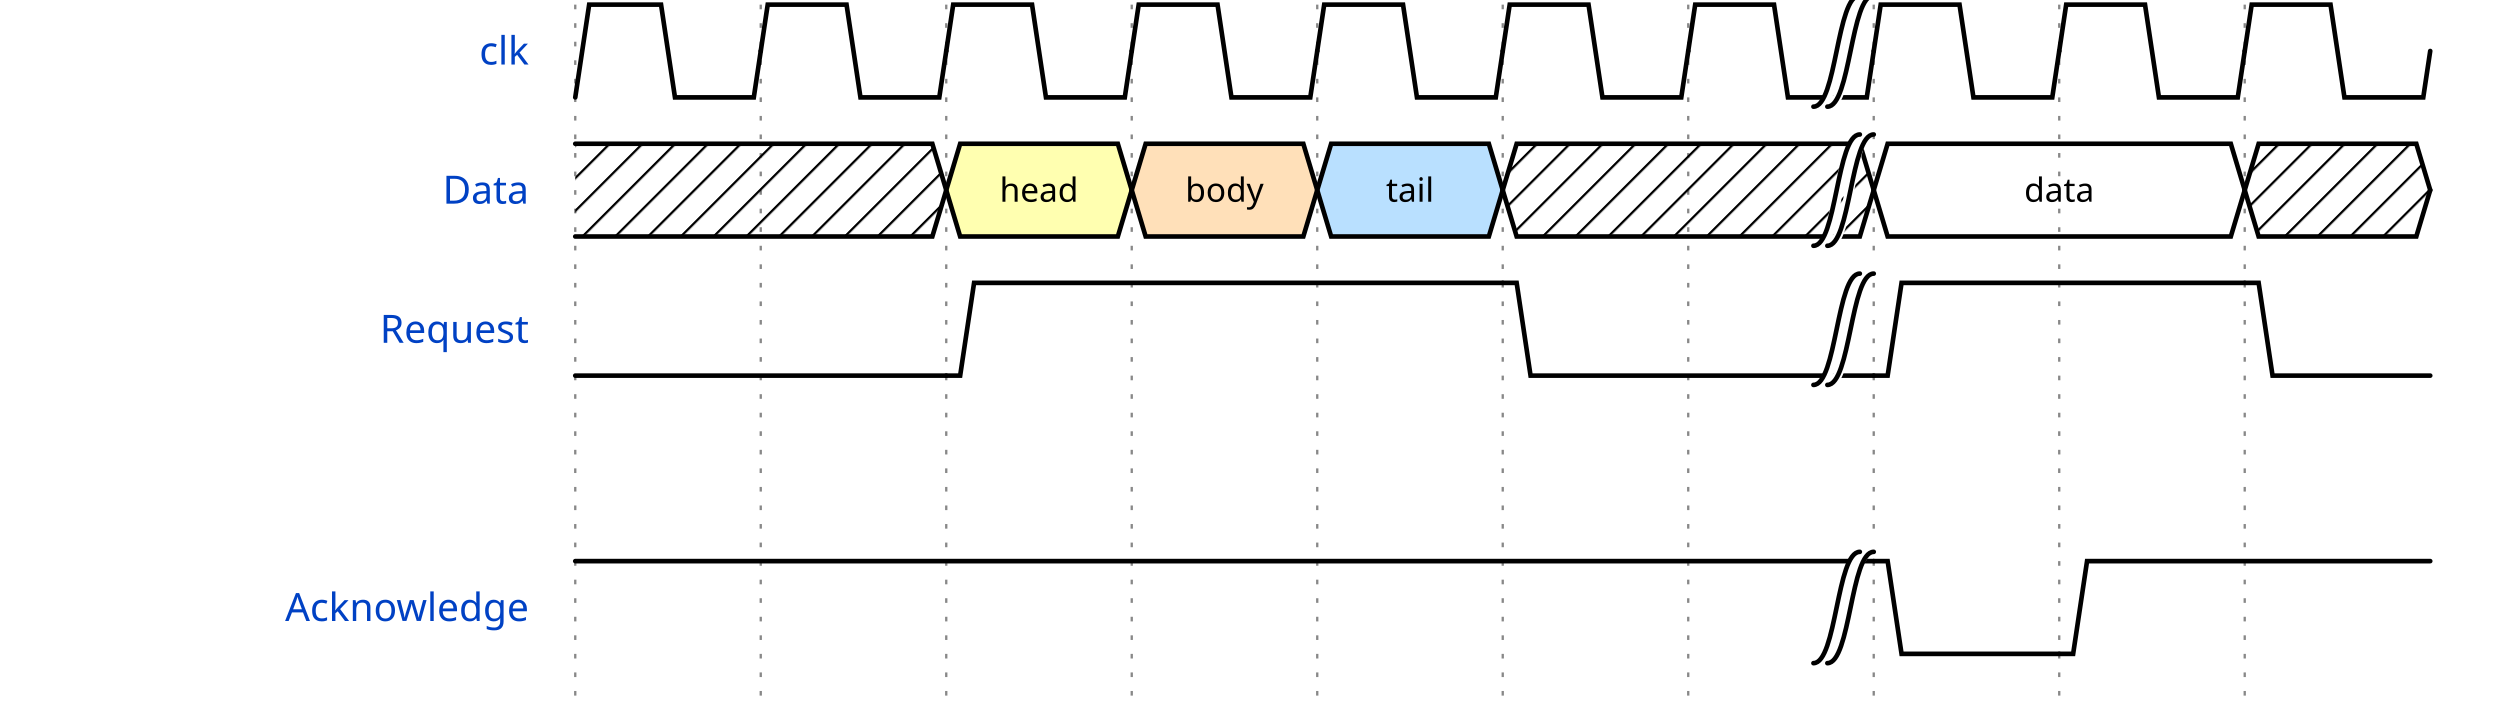
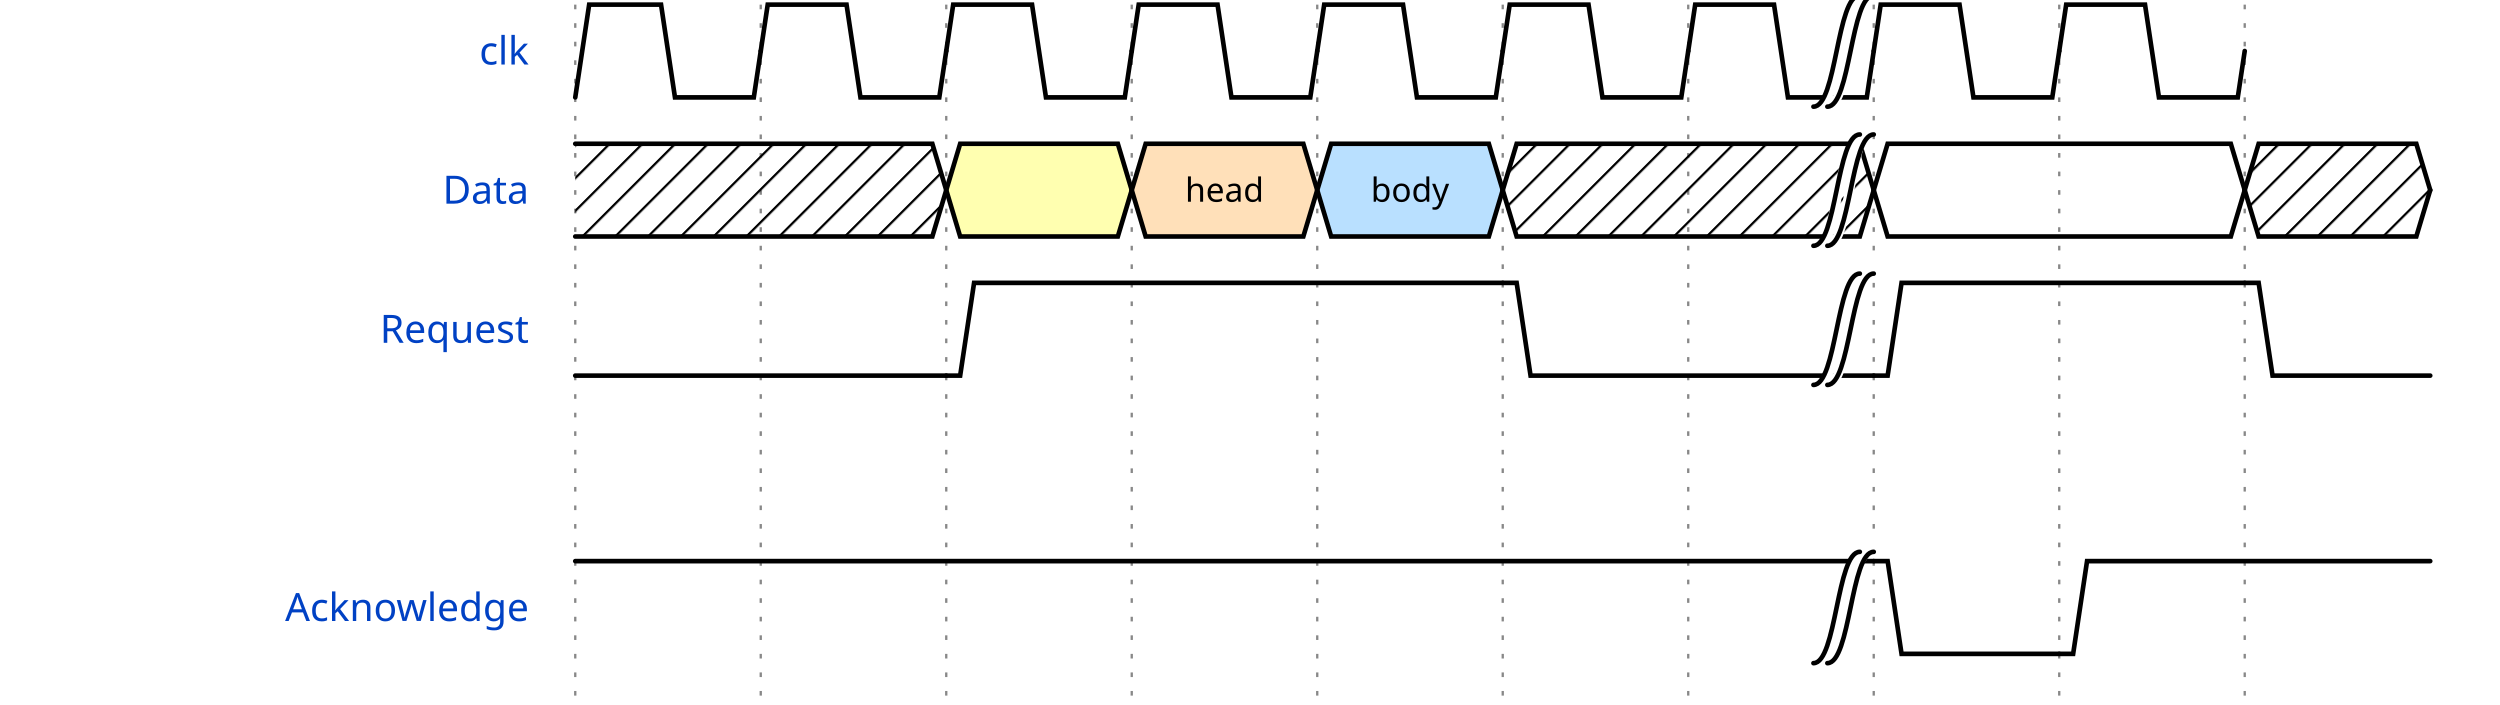
<svg xmlns="http://www.w3.org/2000/svg" width="532" height="150.0" viewBox="-1 -1 533 152.0">
  <style>
.title {fill: rgba(0, 65, 196, 255);font-weight: 500;font-size: 0.700em;font-family: Fira Mono;text-align: right;text-anchor: end;dominant-baseline: middle;alignment-baseline: central;}
.text {fill: rgba(0, 0, 0, 255);font-size: 0.900em;font-style: normal;font-variant: normal;font-weight: 500;font-stretch: normal;text-align: center;font-family: Fira Mono;}
.attr {fill: rgba(0, 0, 0, 255);font-size: 9.000px;font-style: normal;font-variant: normal;font-weight: 200;font-stretch: normal;text-align: center;font-family: Fira Mono;text-anchor: middle;dominant-baseline: middle;alignment-baseline: central;}
.path {fill: none;stroke: rgba(0, 0, 0, 255);stroke-width: 1;stroke-linecap: round;stroke-linejoin: miter;stroke-miterlimit: 4;stroke-dasharray: none;}
.stripe {fill: none;stroke: rgba(0, 0, 0, 255);stroke-width: 0.5;stroke-linecap: round;stroke-linejoin: miter;stroke-miterlimit: 4;stroke-dasharray: none;}
.data {fill: rgba(0, 0, 0, 255);font-size: 0.600em;font-style: normal;font-variant: normal;font-weight: 500;font-stretch: normal;text-align: center;font-family: Fira Mono;text-anchor: middle;dominant-baseline: middle;alignment-baseline: central;}
.arrow {fill: rgba(0, 0, 0, 255);stroke: none;}
.hide {fill: rgba(255, 255, 255, 255);stroke: rgba(255, 255, 255, 255);stroke-width: 2;}
.hatch {fill: url(#diagonalHatch);}
.s2-polygon {fill: rgba(0, 0, 0, 0);stroke: none;}
.s3-polygon {fill: rgba(255, 255, 176, 255);stroke: none;}
.s4-polygon {fill: rgba(255, 224, 185, 255);stroke: none;}
.s5-polygon {fill: rgba(185, 224, 255, 255);stroke: none;}
.tick {stroke: rgba(136, 136, 136, 255);stroke-width: 0.5;stroke-dasharray: 1, 3;}
.big_gap {stroke: rgba(136, 136, 136, 255);stroke-width: 0.5;stroke-dasharray: none;}
.edge {fill: none;stroke: rgba(0, 0, 255, 255);stroke-width: 1;}
.edge-arrow {fill: rgba(0, 0, 255, 255);stroke: none;overflow: visible;}
.edge-text {font-family: Fira Mono;font-size: 0.625em;fill: rgba(0, 0, 0, 255);filter: #solid;transform: translate(0, 2.5px);text-anchor: middle;}
.edge-background {fill: rgba(255, 255, 255, 255);stroke: rgba(255, 255, 255, 255);stroke-width: 2;}
.border {stroke-width: 1.25;stroke: rgba(0, 0, 0, 255);}
.h1 {fill: rgba(0, 0, 0, 255);font-size: 15.258px;font-weight: bold;font-family: Fira Mono;text-align: left;dominant-baseline: middle;}
.h2 {fill: rgba(0, 0, 0, 255);font-size: 12.208px;font-weight: bold;font-family: Fira Mono;text-align: left;dominant-baseline: middle;}
.h3 {fill: rgba(0, 0, 0, 255);font-size: 9.767px;font-weight: bold;font-family: Fira Mono;text-align: left;dominant-baseline: middle;}
.h4 {fill: rgba(0, 0, 0, 255);font-size: 7.817px;font-weight: bold;font-family: Fira Mono;text-align: left;dominant-baseline: middle;}
.h5 {fill: rgba(0, 0, 0, 255);font-size: 6.250px;font-weight: bold;font-family: Fira Mono;text-align: left;dominant-baseline: middle;}
.h6 {fill: rgba(0, 0, 0, 255);font-size: 5.000px;font-weight: bold;font-family: Fira Mono;text-align: left;dominant-baseline: middle;}
.reg-data {fill: rgba(0, 0, 0, 255);font-size: 0.800em;font-style: normal;font-variant: normal;font-weight: 500;font-stretch: normal;text-align: center;font-family: Fira Mono;text-anchor: middle;dominant-baseline: middle;alignment-baseline: central;}
.reg-pos {fill: rgba(0, 0, 0, 255);font-size: 0.600em;font-style: normal;font-variant: normal;font-weight: 500;font-stretch: normal;text-align: center;font-family: Fira Mono;text-anchor: middle;dominant-baseline: middle;alignment-baseline: central;}</style>
  <defs>
    <pattern id="diagonalHatch" width="5" height="5" patternTransform="rotate(45 0 0)" patternUnits="userSpaceOnUse">
      <line x1="0" y1="0" x2="0" y2="5" style="stroke:black; stroke-width:1" />
    </pattern>
    <marker id="arrow" viewBox="0 0 10 10" refX="10" refY="5" markerWidth="7" markerHeight="7" markerUnits="userSpaceOnUse" orient="auto-start-reverse" style="fill:#00F;">
      <path d="M 0 0 L 10 5 L 0 10 z" />
    </marker>
    <filter x="0" y="0" width="1" height="1" id="solid">
      <feFlood flood-color="white" />
      <feComposite in="SourceGraphic" />
    </filter>
  </defs>
  <g id="a">
    <g id="ticks_6" transform="translate(120, 0)">
      <path d="M0,0 L0,150.0" class="tick" style="fill: none;" />
      <path d="M40,0 L40,150.0" class="tick" style="fill: none;" />
      <path d="M80,0 L80,150.0" class="tick" style="fill: none;" />
      <path d="M120,0 L120,150.0" class="tick" style="fill: none;" />
      <path d="M160,0 L160,150.0" class="tick" style="fill: none;" />
      <path d="M200,0 L200,150.0" class="tick" style="fill: none;" />
      <path d="M240,0 L240,150.0" class="tick" style="fill: none;" />
      <path d="M280,0 L280,150.0" class="tick" style="fill: none;" />
      <path d="M320,0 L320,150.0" class="tick" style="fill: none;" />
      <path d="M360,0 L360,150.0" class="tick" style="fill: none;" />
    </g>
    <g id="clk" transform="translate(120, 0)">
      <text x="-10" y="10" class="title" style="stroke: none;">clk</text>
-       <g data-symbol="BRICKS.pclk" transform="translate(0, 0)" class="s2">
+       <g data-symbol="p" transform="translate(0, 0)" class="s2">
        <path d="M0,20 L3.0,0 L18.5,0 L21.5,20 L38.5,20 L40,10.0" class="path" style="fill: none;" />
      </g>
-       <g data-symbol="BRICKS.pclk" transform="translate(40, 0)" class="s2">
+       <g data-symbol="p" transform="translate(40, 0)" class="s2">
        <path d="M0,10.0 L1.5,0 L18.5,0 L21.5,20 L38.5,20 L40,10.0" class="path" style="fill: none;" />
      </g>
-       <g data-symbol="BRICKS.pclk" transform="translate(80, 0)" class="s2">
+       <g data-symbol="p" transform="translate(80, 0)" class="s2">
        <path d="M0,10.0 L1.5,0 L18.5,0 L21.5,20 L38.5,20 L40,10.0" class="path" style="fill: none;" />
      </g>
-       <g data-symbol="BRICKS.pclk" transform="translate(120, 0)" class="s2">
+       <g data-symbol="p" transform="translate(120, 0)" class="s2">
        <path d="M0,10.0 L1.5,0 L18.5,0 L21.5,20 L38.5,20 L40,10.0" class="path" style="fill: none;" />
      </g>
-       <g data-symbol="BRICKS.pclk" transform="translate(160, 0)" class="s2">
+       <g data-symbol="p" transform="translate(160, 0)" class="s2">
        <path d="M0,10.0 L1.5,0 L18.5,0 L21.5,20 L38.5,20 L40,10.0" class="path" style="fill: none;" />
      </g>
-       <g data-symbol="BRICKS.pclk" transform="translate(200, 0)" class="s2">
+       <g data-symbol="p" transform="translate(200, 0)" class="s2">
        <path d="M0,10.0 L1.5,0 L18.5,0 L21.5,20 L38.5,20 L40,10.0" class="path" style="fill: none;" />
      </g>
-       <g data-symbol="BRICKS.pclk" transform="translate(240, 0)" class="s2">
+       <g data-symbol="p" transform="translate(240, 0)" class="s2">
        <path d="M0,10.0 L1.5,0 L18.5,0 L21.5,20 L38.5,20 L40,10.0" class="path" style="fill: none;" />
      </g>
-       <g data-symbol="BRICKS.gap" transform="translate(270.0, 0)" class="s2">
+       <g data-symbol="|" transform="translate(270.0, 0)" class="s2">
        <path d="M0,22 C5,22 5,-4 10,-4 L7,0 C2,0 2,24 -3,24 z" class="hide" style="fill: none;" />
        <path d="M0,22 C5,22 5,-2 10,-2" class="path" style="fill: none;" />
        <path d="M-3,22 C2,22 2,-2 7,-2" class="path" style="fill: none;" />
      </g>
-       <g data-symbol="BRICKS.pclk" transform="translate(280, 0)" class="s2">
+       <g data-symbol="p" transform="translate(280, 0)" class="s2">
        <path d="M0,10.0 L1.5,0 L18.5,0 L21.5,20 L38.5,20 L40,10.0" class="path" style="fill: none;" />
      </g>
-       <g data-symbol="BRICKS.pclk" transform="translate(320, 0)" class="s2">
-         <path d="M0,10.0 L1.5,0 L18.5,0 L21.5,20 L38.5,20 L40,10.0" class="path" style="fill: none;" />
-       </g>
-       <g data-symbol="BRICKS.pclk" transform="translate(360, 0)" class="s2">
+       <g data-symbol="p" transform="translate(320, 0)" class="s2">
        <path d="M0,10.0 L1.5,0 L18.5,0 L21.5,20 L38.5,20 L40,10.0" class="path" style="fill: none;" />
      </g>
    </g>
    <g id="Data" transform="translate(120, 30.0)">
      <text x="-10" y="10" class="title" style="stroke: none;">Data</text>
-       <g data-symbol="BRICKS.x" transform="translate(0, 0)" class="s2">
+       <g data-symbol="x" transform="translate(0, 0)" class="s2">
        <polygon points="0,0 3,0 77,0 80,10.0 77,20 3,20 0,20 " class="hatch" style="" />
        <path d="M0,0 L3,0 L77,0 L80,10.0" class="path" style="fill: none;" />
        <path d="M0,20 L3,20 L77,20 L80,10.0" class="path" style="fill: none;" />
      </g>
-       <g data-symbol="BRICKS.data" transform="translate(80, 0)" class="s2">
+       <g data-symbol="3" transform="translate(80, 0)" class="s3">
        <polygon points="0,10.0 3,0 37,0 40,10.0 37,20 3,20 0,10.0 " class="s3-polygon" style="" />
+         <path d="M0,10.0 L3,0 L37,0 L40,10.0" class="path" style="fill: none;" />
+         <path d="M0,10.0 L3,20 L37,20 L40,10.0" class="path" style="fill: none;" />
+         <text x="20" y="10" class="data" style="stroke: none;" />
+       </g>
+       <g data-symbol="4" transform="translate(120, 0)" class="s4">
+         <polygon points="0,10.0 3,0 37,0 40,10.0 37,20 3,20 0,10.0 " class="s4-polygon" style="" />
        <path d="M0,10.0 L3,0 L37,0 L40,10.0" class="path" style="fill: none;" />
        <path d="M0,10.0 L3,20 L37,20 L40,10.0" class="path" style="fill: none;" />
        <text x="20" y="10" class="data" style="stroke: none;">head</text>
      </g>
-       <g data-symbol="BRICKS.data" transform="translate(120, 0)" class="s2">
-         <polygon points="0,10.0 3,0 37,0 40,10.0 37,20 3,20 0,10.0 " class="s4-polygon" style="" />
+       <g data-symbol="5" transform="translate(160, 0)" class="s5">
+         <polygon points="0,10.0 3,0 37,0 40,10.0 37,20 3,20 0,10.0 " class="s5-polygon" style="" />
        <path d="M0,10.0 L3,0 L37,0 L40,10.0" class="path" style="fill: none;" />
        <path d="M0,10.0 L3,20 L37,20 L40,10.0" class="path" style="fill: none;" />
        <text x="20" y="10" class="data" style="stroke: none;">body</text>
      </g>
-       <g data-symbol="BRICKS.data" transform="translate(160, 0)" class="s2">
-         <polygon points="0,10.0 3,0 37,0 40,10.0 37,20 3,20 0,10.0 " class="s5-polygon" style="" />
-         <path d="M0,10.0 L3,0 L37,0 L40,10.0" class="path" style="fill: none;" />
-         <path d="M0,10.0 L3,20 L37,20 L40,10.0" class="path" style="fill: none;" />
-         <text x="20" y="10" class="data" style="stroke: none;">tail</text>
-       </g>
-       <g data-symbol="BRICKS.x" transform="translate(200, 0)" class="s2">
+       <g data-symbol="x" transform="translate(200, 0)" class="s2">
        <polygon points="0,10.0 3,0 77,0 80,10.0 77,20 3,20 0,10.0 " class="hatch" style="" />
        <path d="M0,10.0 L3,0 L77,0 L80,10.0" class="path" style="fill: none;" />
        <path d="M0,10.0 L3,20 L77,20 L80,10.0" class="path" style="fill: none;" />
      </g>
-       <g data-symbol="BRICKS.gap" transform="translate(270.0, 0)" class="s2">
+       <g data-symbol="|" transform="translate(270.0, 0)" class="s2">
        <path d="M0,22 C5,22 5,-4 10,-4 L7,0 C2,0 2,24 -3,24 z" class="hide" style="fill: none;" />
        <path d="M0,22 C5,22 5,-2 10,-2" class="path" style="fill: none;" />
        <path d="M-3,22 C2,22 2,-2 7,-2" class="path" style="fill: none;" />
      </g>
-       <g data-symbol="BRICKS.data" transform="translate(280, 0)" class="s2">
+       <g data-symbol="=" transform="translate(280, 0)" class="s2">
        <polygon points="0,10.0 3,0 77,0 80,10.0 77,20 3,20 0,10.0 " class="s2-polygon" style="" />
        <path d="M0,10.0 L3,0 L77,0 L80,10.0" class="path" style="fill: none;" />
        <path d="M0,10.0 L3,20 L77,20 L80,10.0" class="path" style="fill: none;" />
-         <text x="40" y="10" class="data" style="stroke: none;">data</text>
+         <text x="40" y="10" class="data" style="stroke: none;" />
      </g>
-       <g data-symbol="BRICKS.x" transform="translate(360, 0)" class="s2">
+       <g data-symbol="x" transform="translate(360, 0)" class="s2">
        <polygon points="0,10.0 3,0 37,0 40,10.0 37,20 3,20 0,10.0 " class="hatch" style="" />
        <path d="M0,10.0 L3,0 L37,0 L40,10.0" class="path" style="fill: none;" />
        <path d="M0,10.0 L3,20 L37,20 L40,10.0" class="path" style="fill: none;" />
      </g>
    </g>
    <g id="Request" transform="translate(120, 60.0)">
      <text x="-10" y="10" class="title" style="stroke: none;">Request</text>
-       <g data-symbol="BRICKS.zero" transform="translate(0, 0)" class="s2">
+       <g data-symbol="0" transform="translate(0, 0)" class="s2">
        <path d="M0,20 L3,20 L6,20 L80,20" class="path" style="fill: none;" />
      </g>
-       <g data-symbol="BRICKS.one" transform="translate(80, 0)" class="s2">
+       <g data-symbol="1" transform="translate(80, 0)" class="s2">
        <path d="M0,20 L3,20 L6,0 L120,0" class="path" style="fill: none;" />
      </g>
-       <g data-symbol="BRICKS.zero" transform="translate(200, 0)" class="s2">
+       <g data-symbol="0" transform="translate(200, 0)" class="s2">
        <path d="M0,0 L3,0 L6,20 L80,20" class="path" style="fill: none;" />
      </g>
-       <g data-symbol="BRICKS.gap" transform="translate(270.0, 0)" class="s2">
+       <g data-symbol="|" transform="translate(270.0, 0)" class="s2">
        <path d="M0,22 C5,22 5,-4 10,-4 L7,0 C2,0 2,24 -3,24 z" class="hide" style="fill: none;" />
        <path d="M0,22 C5,22 5,-2 10,-2" class="path" style="fill: none;" />
        <path d="M-3,22 C2,22 2,-2 7,-2" class="path" style="fill: none;" />
      </g>
-       <g data-symbol="BRICKS.one" transform="translate(280, 0)" class="s2">
+       <g data-symbol="1" transform="translate(280, 0)" class="s2">
        <path d="M0,20 L3,20 L6,0 L80,0" class="path" style="fill: none;" />
      </g>
-       <g data-symbol="BRICKS.zero" transform="translate(360, 0)" class="s2">
+       <g data-symbol="0" transform="translate(360, 0)" class="s2">
        <path d="M0,0 L3,0 L6,20 L40,20" class="path" style="fill: none;" />
      </g>
    </g>
    <g id="Acknowledge" transform="translate(120, 120.0)">
      <text x="-10" y="10" class="title" style="stroke: none;">Acknowledge</text>
-       <g data-symbol="BRICKS.one" transform="translate(0, 0)" class="s2">
+       <g data-symbol="1" transform="translate(0, 0)" class="s2">
        <path d="M0,0 L3,0 L6,0 L280,0" class="path" style="fill: none;" />
      </g>
-       <g data-symbol="BRICKS.gap" transform="translate(270.0, 0)" class="s2">
+       <g data-symbol="|" transform="translate(270.0, 0)" class="s2">
        <path d="M0,22 C5,22 5,-4 10,-4 L7,0 C2,0 2,24 -3,24 z" class="hide" style="fill: none;" />
        <path d="M0,22 C5,22 5,-2 10,-2" class="path" style="fill: none;" />
        <path d="M-3,22 C2,22 2,-2 7,-2" class="path" style="fill: none;" />
      </g>
-       <g data-symbol="BRICKS.zero" transform="translate(280, 0)" class="s2">
+       <g data-symbol="0" transform="translate(280, 0)" class="s2">
        <path d="M0,0 L3,0 L6,20 L40,20" class="path" style="fill: none;" />
      </g>
-       <g data-symbol="BRICKS.one" transform="translate(320, 0)" class="s2">
+       <g data-symbol="1" transform="translate(320, 0)" class="s2">
        <path d="M0,20 L3,20 L6,0 L80,0" class="path" style="fill: none;" />
      </g>
    </g>
  </g>
</svg>
